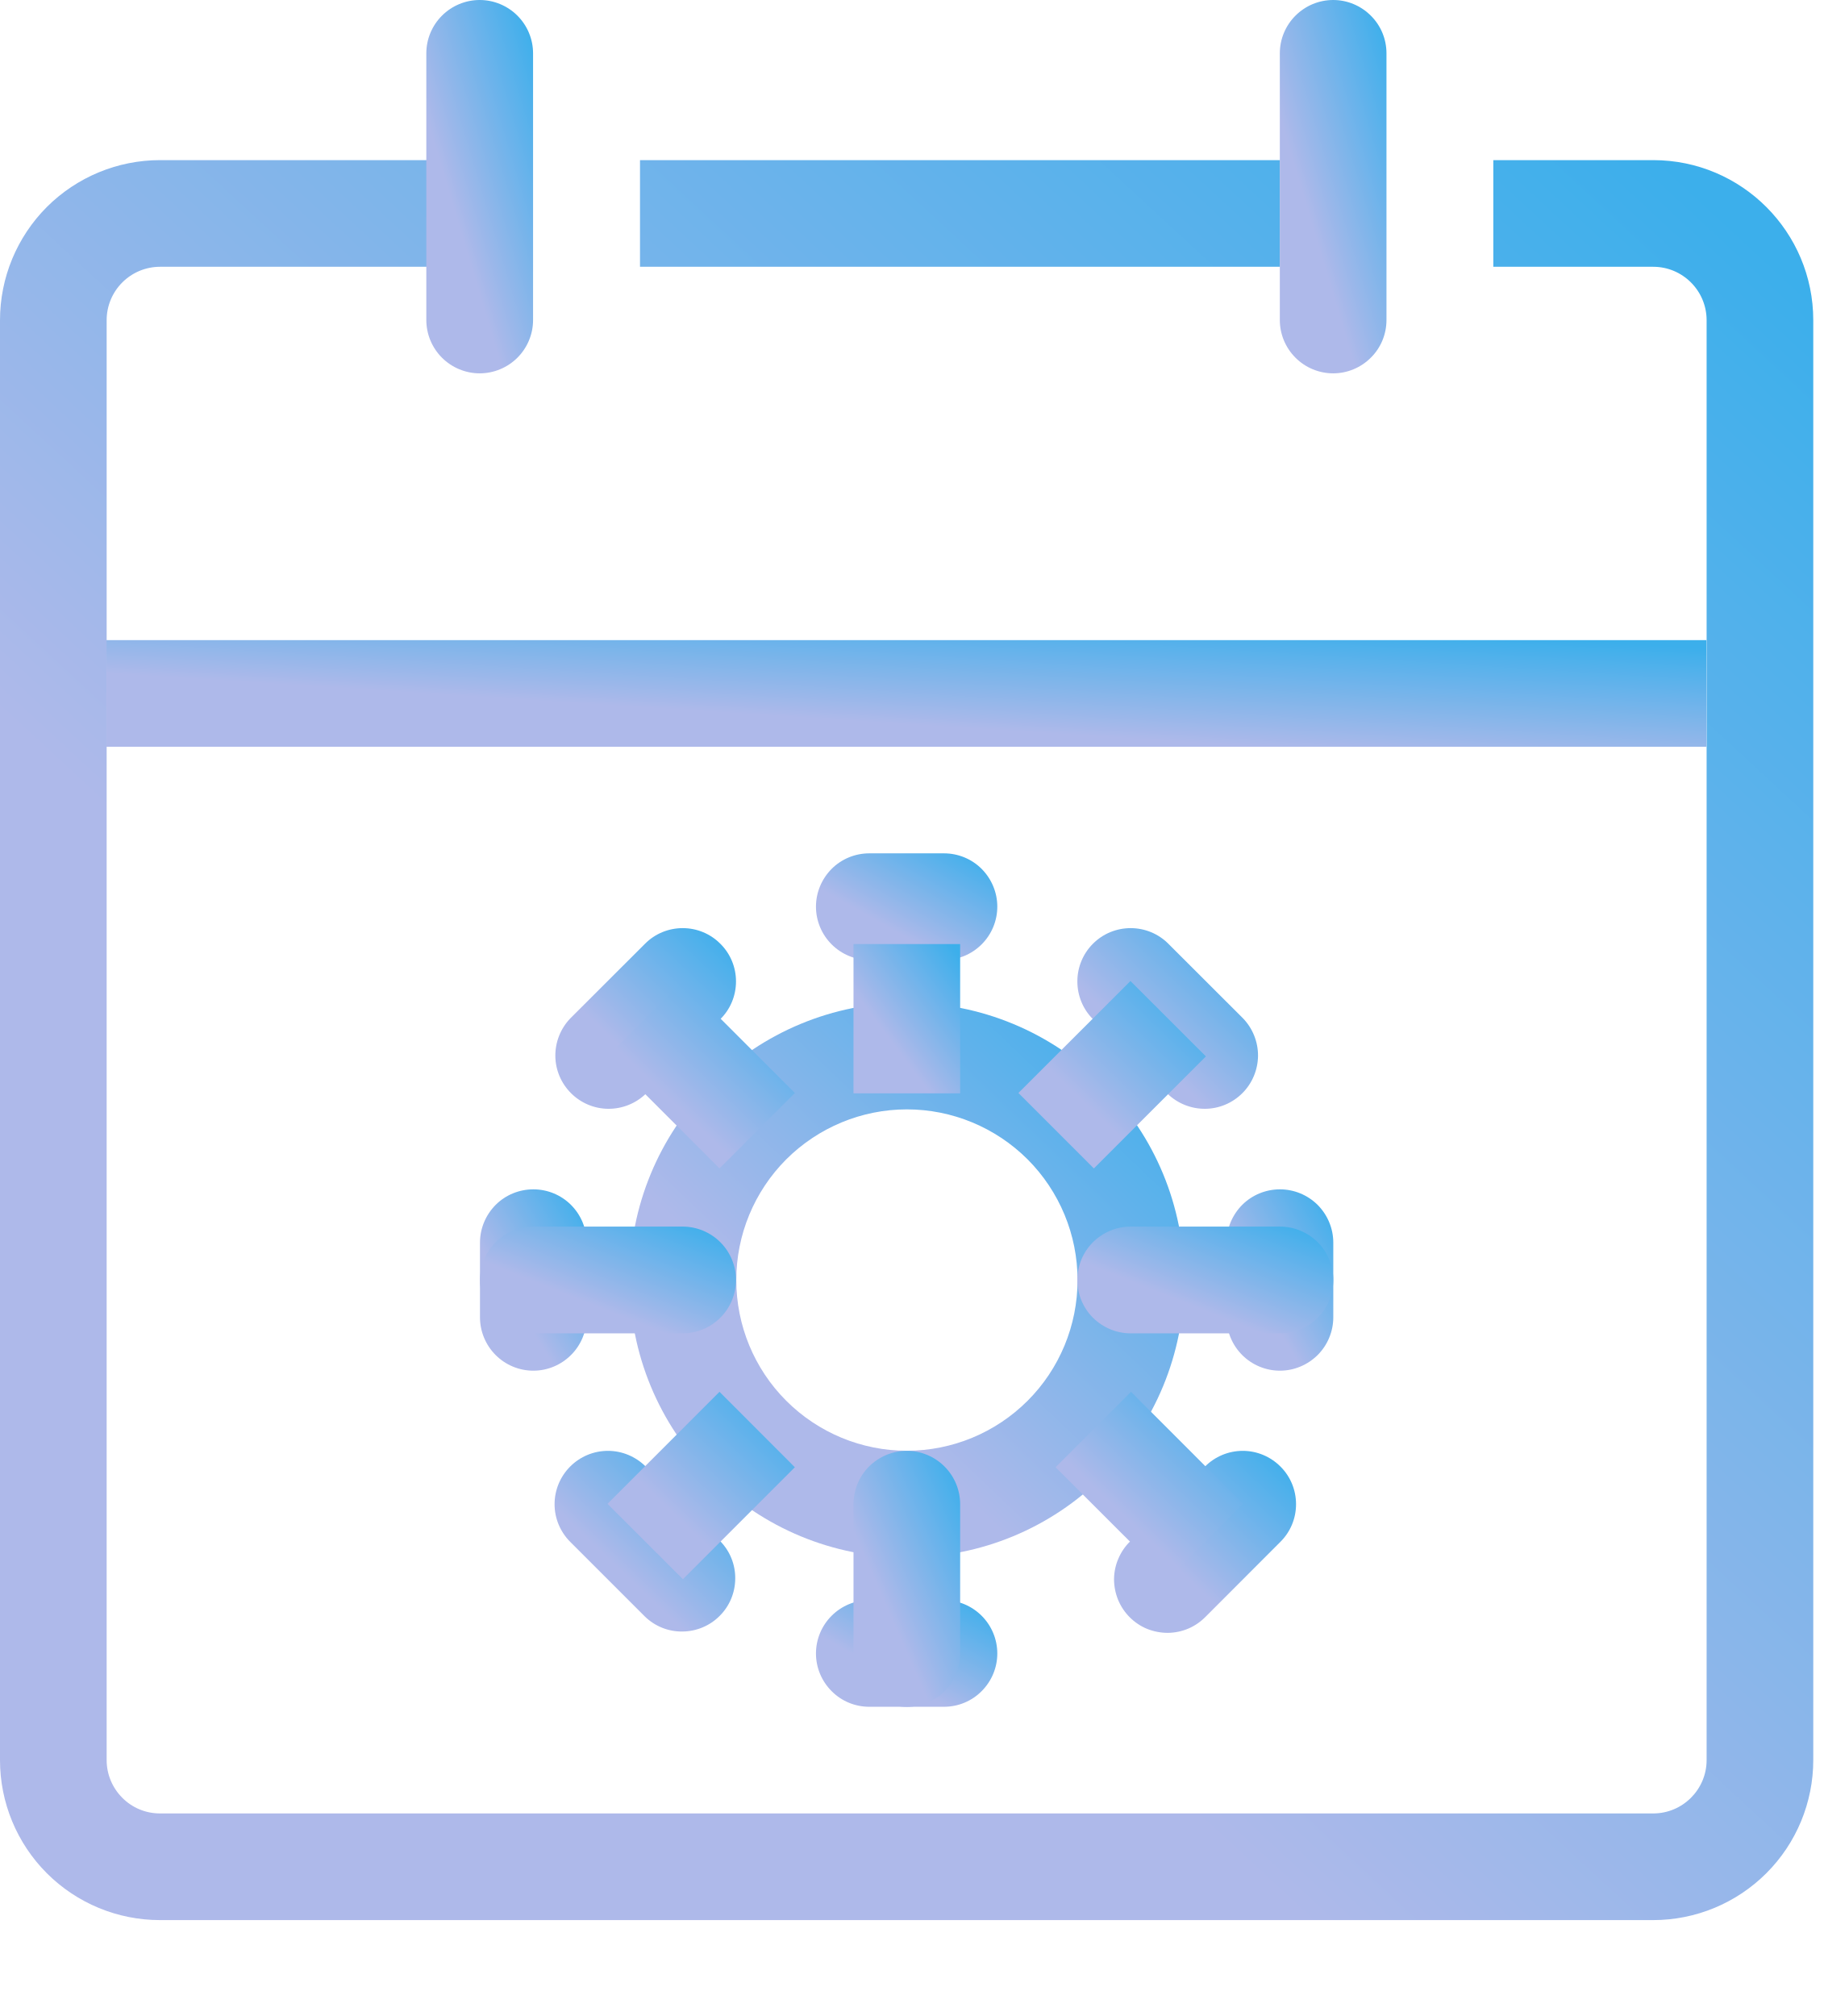
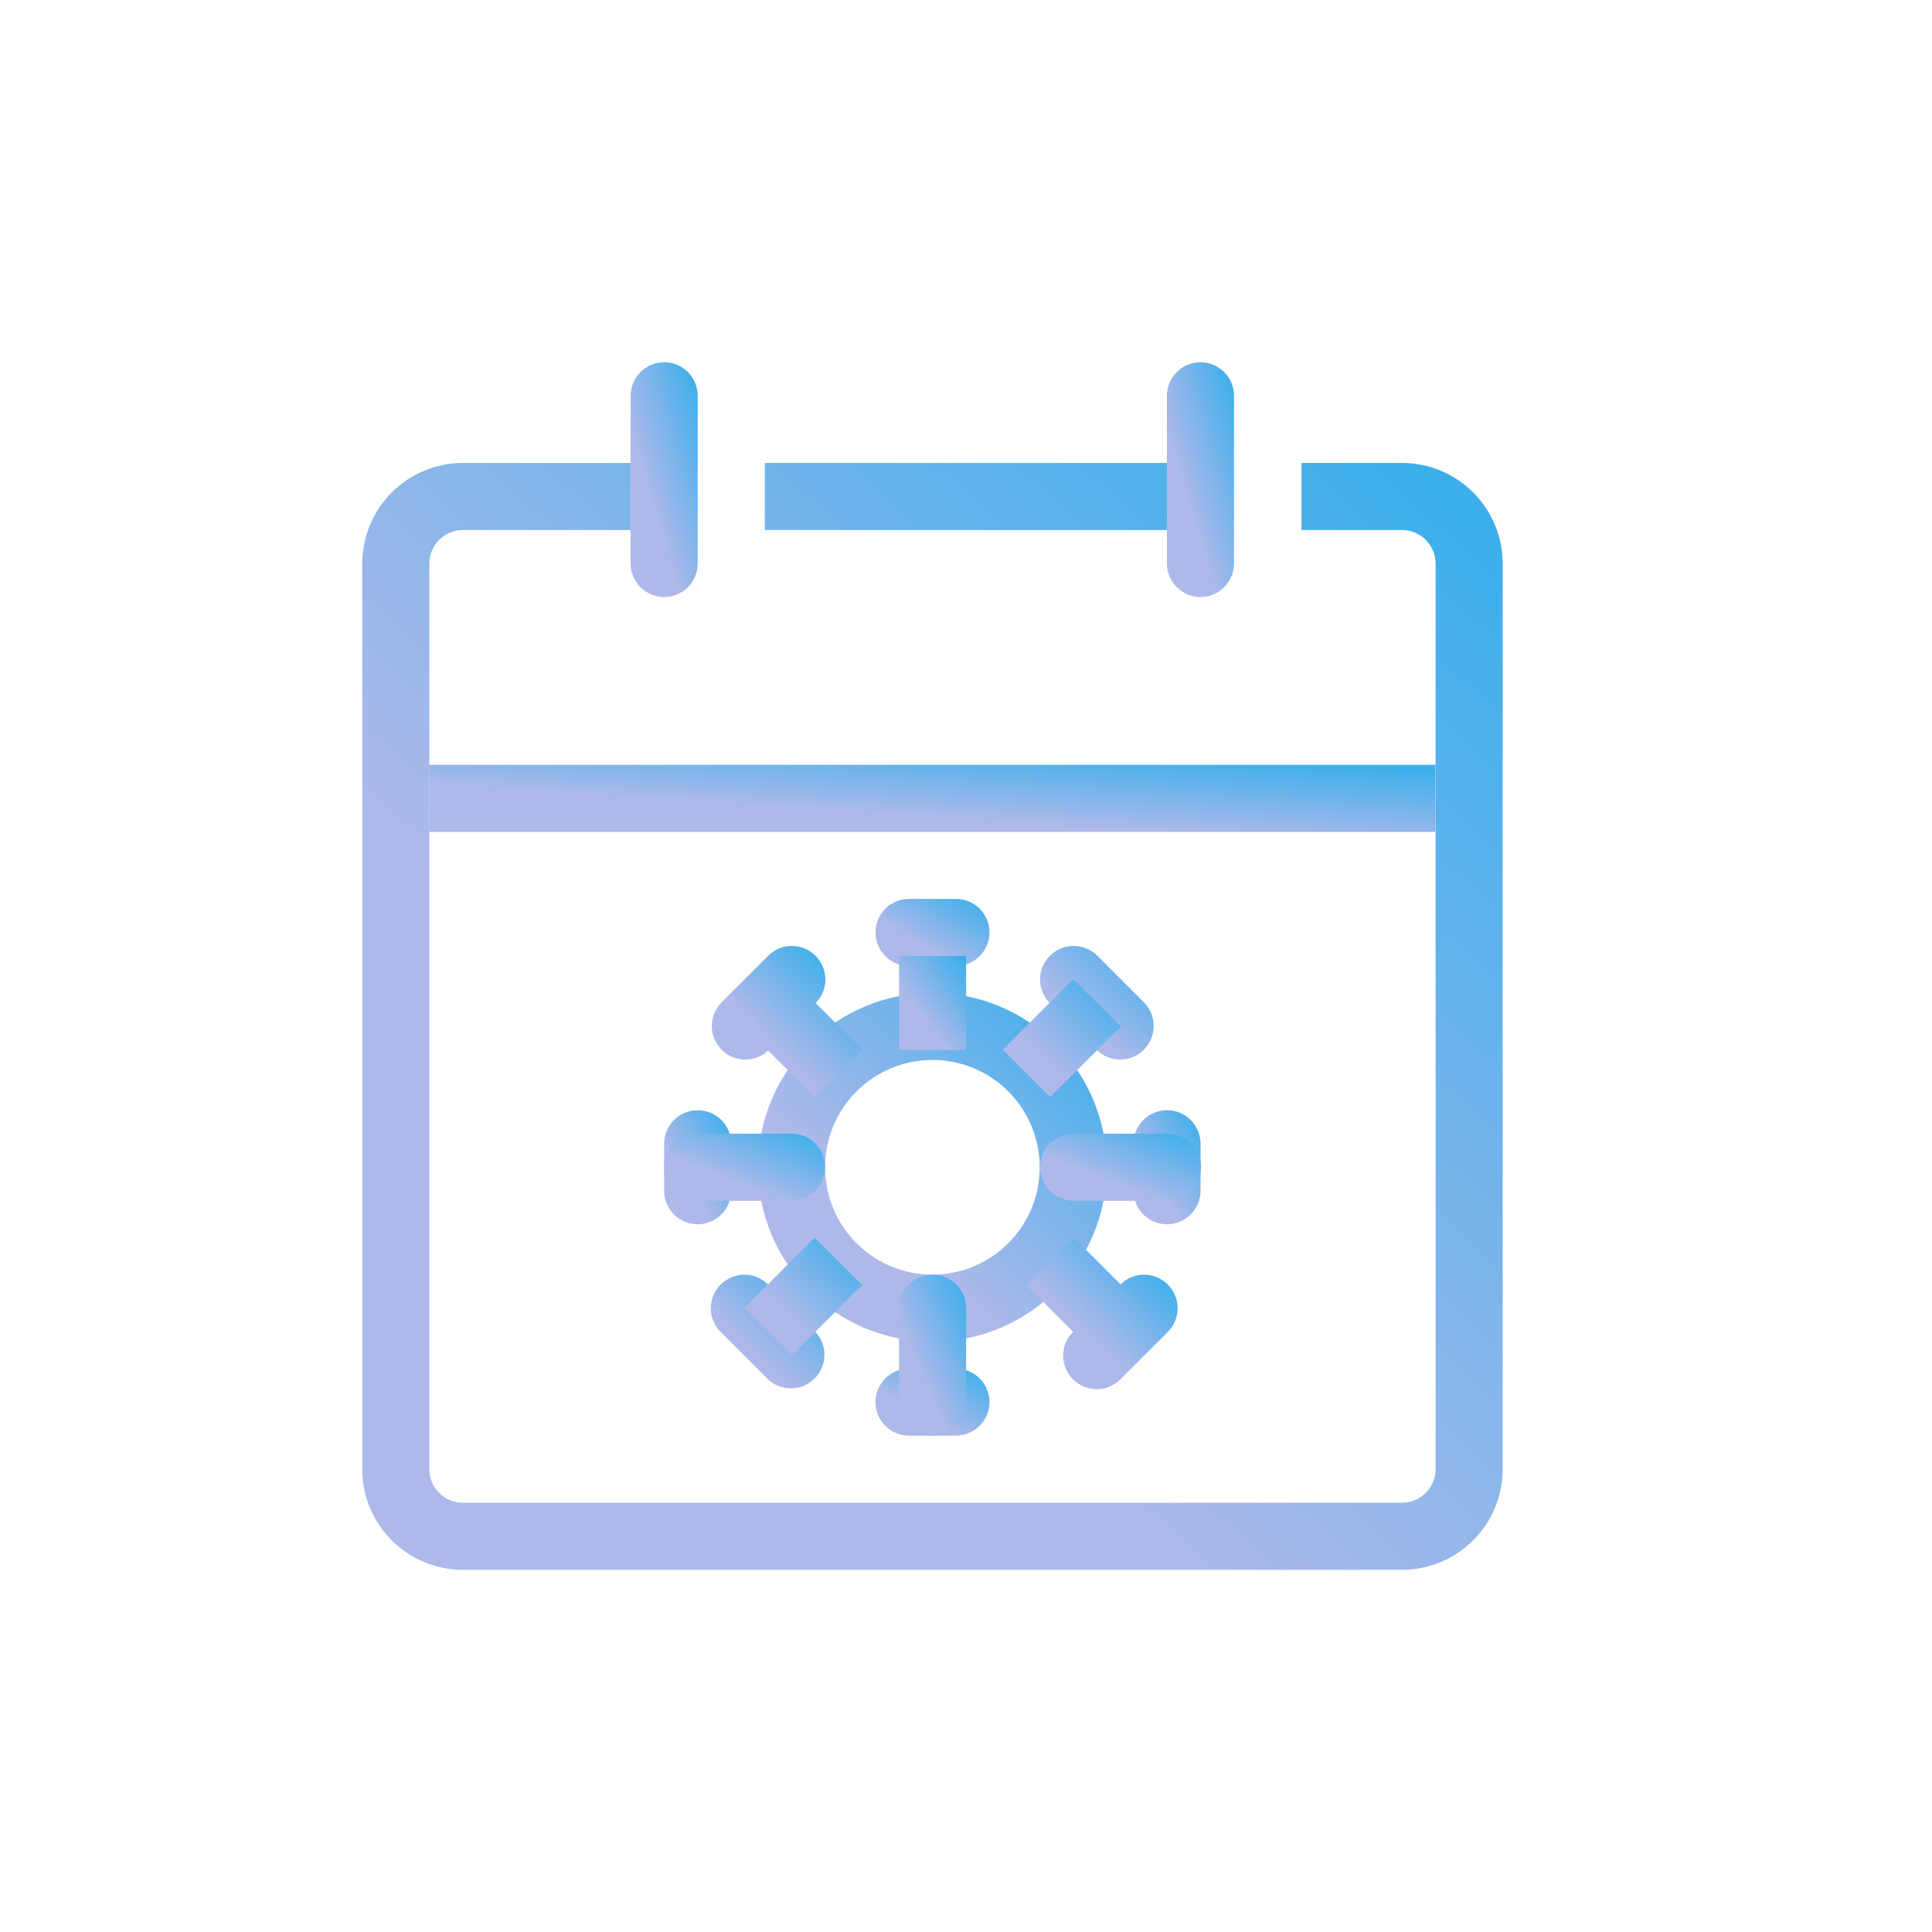
- <svg xmlns="http://www.w3.org/2000/svg" width="19" height="21" viewBox="0 0 19 21" fill="none">
-   <path fill-rule="evenodd" clip-rule="evenodd" d="M1.667 2.779C1.519 2.779 1.378 2.838 1.274 2.942C1.17 3.046 1.111 3.187 1.111 3.335V18.335C1.111 18.482 1.17 18.623 1.274 18.727C1.378 18.832 1.519 18.89 1.667 18.89H17.222C17.528 18.89 17.778 18.641 17.778 18.334V3.336C17.778 3.028 17.528 2.779 17.222 2.779H15.556V1.668H17.222C18.143 1.668 18.889 2.416 18.889 3.336V18.334C18.889 18.776 18.713 19.2 18.401 19.512C18.088 19.825 17.664 20.001 17.222 20.001H1.667C1.225 20.001 0.801 19.826 0.488 19.513C0.176 19.201 0 18.777 0 18.335V3.335C0 2.893 0.176 2.469 0.488 2.156C0.801 1.844 1.225 1.668 1.667 1.668H4.444V2.779H1.667ZM13.333 2.779H6.667V1.668H13.333V2.779Z" fill="url(#paint0_linear_2956_8621)" />
-   <path fill-rule="evenodd" clip-rule="evenodd" d="M17.776 7.779H1.109V6.668H17.776V7.779Z" fill="url(#paint1_linear_2956_8621)" />
-   <path d="M4.441 0.556C4.441 0.408 4.5 0.267 4.604 0.163C4.708 0.059 4.85 0 4.997 0C5.144 0 5.286 0.059 5.39 0.163C5.494 0.267 5.553 0.408 5.553 0.556V3.333C5.553 3.481 5.494 3.622 5.39 3.726C5.286 3.83 5.144 3.889 4.997 3.889C4.85 3.889 4.708 3.83 4.604 3.726C4.5 3.622 4.441 3.481 4.441 3.333V0.556Z" fill="url(#paint2_linear_2956_8621)" />
-   <path d="M13.332 0.556C13.332 0.408 13.391 0.267 13.495 0.163C13.599 0.059 13.74 0 13.888 0C14.035 0 14.176 0.059 14.28 0.163C14.385 0.267 14.443 0.408 14.443 0.556V3.333C14.443 3.481 14.385 3.622 14.28 3.726C14.176 3.83 14.035 3.889 13.888 3.889C13.74 3.889 13.599 3.83 13.495 3.726C13.391 3.622 13.332 3.481 13.332 3.333V0.556Z" fill="url(#paint3_linear_2956_8621)" />
-   <path fill-rule="evenodd" clip-rule="evenodd" d="M9.447 11.556C8.976 11.556 8.524 11.744 8.19 12.077C7.857 12.411 7.67 12.863 7.67 13.334C7.67 13.806 7.857 14.258 8.19 14.591C8.524 14.925 8.976 15.112 9.447 15.112C9.919 15.112 10.371 14.925 10.705 14.591C11.038 14.258 11.225 13.806 11.225 13.334C11.225 12.863 11.038 12.411 10.705 12.077C10.371 11.744 9.919 11.556 9.447 11.556ZM6.559 13.334C6.559 12.568 6.863 11.833 7.405 11.291C7.947 10.75 8.681 10.445 9.447 10.445C10.214 10.445 10.948 10.75 11.49 11.291C12.032 11.833 12.336 12.568 12.336 13.334C12.336 14.1 12.032 14.835 11.49 15.377C10.948 15.919 10.214 16.223 9.447 16.223C8.681 16.223 7.947 15.919 7.405 15.377C6.863 14.835 6.559 14.1 6.559 13.334Z" fill="url(#paint4_linear_2956_8621)" />
-   <path fill-rule="evenodd" clip-rule="evenodd" d="M8.5 9.444C8.5 9.297 8.559 9.156 8.663 9.051C8.767 8.947 8.908 8.889 9.056 8.889H9.833C9.981 8.889 10.122 8.947 10.226 9.051C10.33 9.156 10.389 9.297 10.389 9.444C10.389 9.592 10.33 9.733 10.226 9.837C10.122 9.941 9.981 10 9.833 10H9.056C8.908 10 8.767 9.941 8.663 9.837C8.559 9.733 8.5 9.592 8.5 9.444Z" fill="url(#paint5_linear_2956_8621)" />
-   <path fill-rule="evenodd" clip-rule="evenodd" d="M8.891 11.389V9.834H10.002V11.389H8.891Z" fill="url(#paint6_linear_2956_8621)" />
-   <path fill-rule="evenodd" clip-rule="evenodd" d="M11.385 9.831C11.489 9.726 11.631 9.668 11.778 9.668C11.925 9.668 12.067 9.726 12.171 9.831L12.949 10.608C13.05 10.713 13.106 10.854 13.105 10.999C13.103 11.145 13.045 11.284 12.942 11.387C12.839 11.49 12.7 11.549 12.554 11.55C12.408 11.551 12.268 11.495 12.163 11.394L11.385 10.616C11.281 10.512 11.223 10.371 11.223 10.223C11.223 10.076 11.281 9.935 11.385 9.831Z" fill="url(#paint7_linear_2956_8621)" />
-   <path fill-rule="evenodd" clip-rule="evenodd" d="M10.609 11.385L11.776 10.219L12.562 11.004L11.395 12.171L10.609 11.385Z" fill="url(#paint8_linear_2956_8621)" />
-   <path fill-rule="evenodd" clip-rule="evenodd" d="M13.333 12.389C13.48 12.389 13.621 12.447 13.726 12.551C13.83 12.656 13.889 12.797 13.889 12.944V13.722C13.889 13.869 13.83 14.011 13.726 14.115C13.621 14.219 13.48 14.278 13.333 14.278C13.186 14.278 13.044 14.219 12.94 14.115C12.836 14.011 12.777 13.869 12.777 13.722V12.944C12.777 12.797 12.836 12.656 12.94 12.551C13.044 12.447 13.186 12.389 13.333 12.389Z" fill="url(#paint9_linear_2956_8621)" />
-   <path fill-rule="evenodd" clip-rule="evenodd" d="M11.223 13.333C11.223 13.186 11.281 13.044 11.385 12.94C11.49 12.836 11.631 12.777 11.778 12.777H13.334C13.481 12.777 13.622 12.836 13.727 12.94C13.831 13.044 13.889 13.186 13.889 13.333C13.889 13.48 13.831 13.622 13.727 13.726C13.622 13.83 13.481 13.889 13.334 13.889H11.778C11.631 13.889 11.49 13.83 11.385 13.726C11.281 13.622 11.223 13.48 11.223 13.333Z" fill="url(#paint10_linear_2956_8621)" />
-   <path fill-rule="evenodd" clip-rule="evenodd" d="M13.338 15.276C13.443 15.38 13.501 15.521 13.501 15.669C13.501 15.816 13.443 15.957 13.338 16.061L12.561 16.839C12.509 16.892 12.448 16.935 12.38 16.964C12.312 16.993 12.24 17.008 12.166 17.009C12.092 17.009 12.019 16.995 11.951 16.968C11.882 16.94 11.82 16.898 11.768 16.846C11.716 16.794 11.675 16.732 11.647 16.664C11.619 16.595 11.605 16.522 11.605 16.448C11.606 16.375 11.621 16.302 11.651 16.234C11.68 16.166 11.722 16.105 11.775 16.054L12.553 15.276C12.657 15.172 12.798 15.113 12.946 15.113C13.093 15.113 13.234 15.172 13.338 15.276Z" fill="url(#paint11_linear_2956_8621)" />
-   <path fill-rule="evenodd" clip-rule="evenodd" d="M11.782 14.498L12.948 15.665L12.163 16.45L10.996 15.284L11.782 14.498Z" fill="url(#paint12_linear_2956_8621)" />
-   <path fill-rule="evenodd" clip-rule="evenodd" d="M8.5 17.224C8.5 17.076 8.559 16.935 8.663 16.831C8.767 16.727 8.908 16.668 9.056 16.668H9.833C9.981 16.668 10.122 16.727 10.226 16.831C10.33 16.935 10.389 17.076 10.389 17.224C10.389 17.371 10.33 17.512 10.226 17.616C10.122 17.721 9.981 17.779 9.833 17.779H9.056C8.908 17.779 8.767 17.721 8.663 17.616C8.559 17.512 8.5 17.371 8.5 17.224Z" fill="url(#paint13_linear_2956_8621)" />
-   <path fill-rule="evenodd" clip-rule="evenodd" d="M9.446 15.113C9.594 15.113 9.735 15.172 9.839 15.276C9.943 15.38 10.002 15.521 10.002 15.669V17.224C10.002 17.372 9.943 17.513 9.839 17.617C9.735 17.721 9.594 17.78 9.446 17.78C9.299 17.78 9.158 17.721 9.053 17.617C8.949 17.513 8.891 17.372 8.891 17.224V15.669C8.891 15.521 8.949 15.38 9.053 15.276C9.158 15.172 9.299 15.113 9.446 15.113Z" fill="url(#paint14_linear_2956_8621)" />
-   <path fill-rule="evenodd" clip-rule="evenodd" d="M5.94 15.276C6.044 15.172 6.185 15.113 6.333 15.113C6.48 15.113 6.621 15.172 6.726 15.276L7.503 16.054C7.605 16.159 7.661 16.299 7.659 16.445C7.658 16.59 7.6 16.73 7.497 16.832C7.394 16.936 7.254 16.994 7.109 16.995C6.963 16.997 6.823 16.941 6.718 16.839L5.94 16.061C5.836 15.957 5.777 15.816 5.777 15.669C5.777 15.521 5.836 15.38 5.94 15.276Z" fill="url(#paint15_linear_2956_8621)" />
-   <path fill-rule="evenodd" clip-rule="evenodd" d="M8.28 15.284L7.114 16.45L6.328 15.665L7.495 14.498L8.28 15.284Z" fill="url(#paint16_linear_2956_8621)" />
-   <path fill-rule="evenodd" clip-rule="evenodd" d="M5.556 12.389C5.703 12.389 5.844 12.447 5.948 12.551C6.053 12.656 6.111 12.797 6.111 12.944V13.722C6.111 13.869 6.053 14.011 5.948 14.115C5.844 14.219 5.703 14.278 5.556 14.278C5.408 14.278 5.267 14.219 5.163 14.115C5.059 14.011 5 13.869 5 13.722V12.944C5 12.797 5.059 12.656 5.163 12.551C5.267 12.447 5.408 12.389 5.556 12.389Z" fill="url(#paint17_linear_2956_8621)" />
-   <path fill-rule="evenodd" clip-rule="evenodd" d="M5 13.333C5 13.186 5.059 13.044 5.163 12.94C5.267 12.836 5.408 12.777 5.556 12.777H7.111C7.258 12.777 7.4 12.836 7.504 12.94C7.608 13.044 7.667 13.186 7.667 13.333C7.667 13.48 7.608 13.622 7.504 13.726C7.4 13.83 7.258 13.889 7.111 13.889H5.556C5.408 13.889 5.267 13.83 5.163 13.726C5.059 13.622 5 13.48 5 13.333Z" fill="url(#paint18_linear_2956_8621)" />
-   <path fill-rule="evenodd" clip-rule="evenodd" d="M7.504 9.831C7.609 9.935 7.667 10.076 7.667 10.223C7.667 10.371 7.609 10.512 7.504 10.616L6.727 11.394C6.622 11.495 6.482 11.551 6.336 11.55C6.19 11.549 6.051 11.49 5.948 11.387C5.845 11.284 5.786 11.145 5.785 10.999C5.784 10.854 5.84 10.713 5.941 10.608L6.719 9.831C6.823 9.726 6.964 9.668 7.112 9.668C7.259 9.668 7.4 9.726 7.504 9.831Z" fill="url(#paint19_linear_2956_8621)" />
-   <path fill-rule="evenodd" clip-rule="evenodd" d="M7.495 12.171L6.328 11.004L7.114 10.219L8.28 11.385L7.495 12.171Z" fill="url(#paint20_linear_2956_8621)" />
+ <svg xmlns="http://www.w3.org/2000/svg" width="32" height="32" viewBox="0 0 32 32" fill="none">
+   <path fill-rule="evenodd" clip-rule="evenodd" d="M7.667 8.779C7.519 8.779 7.378 8.838 7.274 8.942C7.17 9.046 7.111 9.187 7.111 9.335V24.335C7.111 24.482 7.17 24.623 7.274 24.727C7.378 24.832 7.519 24.89 7.667 24.89H23.222C23.528 24.89 23.778 24.641 23.778 24.334V9.336C23.778 9.028 23.528 8.779 23.222 8.779H21.556V7.668H23.222C24.143 7.668 24.889 8.416 24.889 9.336V24.334C24.889 24.776 24.713 25.2 24.401 25.512C24.088 25.825 23.664 26.001 23.222 26.001H7.667C7.225 26.001 6.801 25.826 6.488 25.513C6.176 25.201 6 24.777 6 24.335V9.335C6 8.893 6.176 8.469 6.488 8.156C6.801 7.844 7.225 7.668 7.667 7.668H10.444V8.779H7.667ZM19.333 8.779H12.667V7.668H19.333V8.779Z" fill="url(#paint0_linear_3410_9315)" />
+   <path fill-rule="evenodd" clip-rule="evenodd" d="M23.776 13.779H7.109V12.668H23.776V13.779Z" fill="url(#paint1_linear_3410_9315)" />
+   <path d="M10.445 6.556C10.445 6.408 10.504 6.267 10.608 6.163C10.712 6.059 10.854 6 11.001 6C11.148 6 11.29 6.059 11.394 6.163C11.498 6.267 11.556 6.408 11.556 6.556V9.333C11.556 9.481 11.498 9.622 11.394 9.726C11.29 9.83 11.148 9.889 11.001 9.889C10.854 9.889 10.712 9.83 10.608 9.726C10.504 9.622 10.445 9.481 10.445 9.333V6.556Z" fill="url(#paint2_linear_3410_9315)" />
+   <path d="M19.328 6.556C19.328 6.408 19.387 6.267 19.491 6.163C19.595 6.059 19.736 6 19.884 6C20.031 6 20.172 6.059 20.276 6.163C20.381 6.267 20.439 6.408 20.439 6.556V9.333C20.439 9.481 20.381 9.622 20.276 9.726C20.172 9.83 20.031 9.889 19.884 9.889C19.736 9.889 19.595 9.83 19.491 9.726C19.387 9.622 19.328 9.481 19.328 9.333V6.556Z" fill="url(#paint3_linear_3410_9315)" />
+   <path fill-rule="evenodd" clip-rule="evenodd" d="M15.444 17.556C14.972 17.556 14.52 17.744 14.187 18.077C13.853 18.41 13.666 18.863 13.666 19.334C13.666 19.806 13.853 20.258 14.187 20.591C14.52 20.925 14.972 21.112 15.444 21.112C15.915 21.112 16.367 20.925 16.701 20.591C17.034 20.258 17.221 19.806 17.221 19.334C17.221 18.863 17.034 18.41 16.701 18.077C16.367 17.744 15.915 17.556 15.444 17.556ZM12.555 19.334C12.555 18.568 12.859 17.833 13.401 17.291C13.943 16.75 14.677 16.445 15.444 16.445C16.21 16.445 16.945 16.75 17.486 17.291C18.028 17.833 18.332 18.568 18.332 19.334C18.332 20.1 18.028 20.835 17.486 21.377C16.945 21.919 16.21 22.223 15.444 22.223C14.677 22.223 13.943 21.919 13.401 21.377C12.859 20.835 12.555 20.1 12.555 19.334Z" fill="url(#paint4_linear_3410_9315)" />
+   <path fill-rule="evenodd" clip-rule="evenodd" d="M14.5 15.444C14.5 15.297 14.559 15.156 14.663 15.051C14.767 14.947 14.908 14.889 15.056 14.889H15.833C15.981 14.889 16.122 14.947 16.226 15.051C16.33 15.156 16.389 15.297 16.389 15.444C16.389 15.592 16.33 15.733 16.226 15.837C16.122 15.941 15.981 16 15.833 16H15.056C14.908 16 14.767 15.941 14.663 15.837C14.559 15.733 14.5 15.592 14.5 15.444Z" fill="url(#paint5_linear_3410_9315)" />
+   <path fill-rule="evenodd" clip-rule="evenodd" d="M14.891 17.39V15.834H16.002V17.39H14.891Z" fill="url(#paint6_linear_3410_9315)" />
+   <path fill-rule="evenodd" clip-rule="evenodd" d="M17.389 15.831C17.493 15.726 17.635 15.668 17.782 15.668C17.929 15.668 18.071 15.726 18.175 15.831L18.953 16.608C19.054 16.713 19.11 16.854 19.108 16.999C19.107 17.145 19.049 17.284 18.946 17.387C18.843 17.49 18.703 17.549 18.558 17.55C18.412 17.551 18.272 17.495 18.167 17.394L17.389 16.616C17.285 16.512 17.227 16.371 17.227 16.223C17.227 16.076 17.285 15.935 17.389 15.831Z" fill="url(#paint7_linear_3410_9315)" />
+   <path fill-rule="evenodd" clip-rule="evenodd" d="M16.609 17.385L17.776 16.219L18.562 17.004L17.395 18.171L16.609 17.385Z" fill="url(#paint8_linear_3410_9315)" />
+   <path fill-rule="evenodd" clip-rule="evenodd" d="M19.329 18.389C19.476 18.389 19.618 18.447 19.722 18.551C19.826 18.656 19.885 18.797 19.885 18.944V19.722C19.885 19.869 19.826 20.011 19.722 20.115C19.618 20.219 19.476 20.278 19.329 20.278C19.182 20.278 19.04 20.219 18.936 20.115C18.832 20.011 18.773 19.869 18.773 19.722V18.944C18.773 18.797 18.832 18.656 18.936 18.551C19.04 18.447 19.182 18.389 19.329 18.389Z" fill="url(#paint9_linear_3410_9315)" />
+   <path fill-rule="evenodd" clip-rule="evenodd" d="M17.227 19.333C17.227 19.186 17.285 19.044 17.389 18.94C17.494 18.836 17.635 18.777 17.782 18.777H19.338C19.485 18.777 19.626 18.836 19.73 18.94C19.835 19.044 19.893 19.186 19.893 19.333C19.893 19.48 19.835 19.622 19.73 19.726C19.626 19.83 19.485 19.889 19.338 19.889H17.782C17.635 19.889 17.494 19.83 17.389 19.726C17.285 19.622 17.227 19.48 17.227 19.333Z" fill="url(#paint10_linear_3410_9315)" />
+   <path fill-rule="evenodd" clip-rule="evenodd" d="M19.342 21.276C19.447 21.38 19.505 21.521 19.505 21.669C19.505 21.816 19.447 21.957 19.342 22.061L18.564 22.839C18.513 22.892 18.452 22.935 18.384 22.964C18.316 22.993 18.244 23.008 18.17 23.009C18.096 23.009 18.023 22.995 17.955 22.968C17.886 22.94 17.824 22.898 17.772 22.846C17.72 22.794 17.679 22.732 17.651 22.664C17.623 22.595 17.609 22.522 17.609 22.448C17.61 22.375 17.625 22.302 17.654 22.234C17.684 22.166 17.726 22.105 17.779 22.054L18.557 21.276C18.661 21.172 18.802 21.113 18.95 21.113C19.097 21.113 19.238 21.172 19.342 21.276Z" fill="url(#paint11_linear_3410_9315)" />
+   <path fill-rule="evenodd" clip-rule="evenodd" d="M17.786 20.498L18.952 21.665L18.167 22.45L17 21.284L17.786 20.498Z" fill="url(#paint12_linear_3410_9315)" />
+   <path fill-rule="evenodd" clip-rule="evenodd" d="M14.5 23.224C14.5 23.076 14.559 22.935 14.663 22.831C14.767 22.727 14.908 22.668 15.056 22.668H15.833C15.981 22.668 16.122 22.727 16.226 22.831C16.33 22.935 16.389 23.076 16.389 23.224C16.389 23.371 16.33 23.512 16.226 23.616C16.122 23.721 15.981 23.779 15.833 23.779H15.056C14.908 23.779 14.767 23.721 14.663 23.616C14.559 23.512 14.5 23.371 14.5 23.224Z" fill="url(#paint13_linear_3410_9315)" />
+   <path fill-rule="evenodd" clip-rule="evenodd" d="M15.446 21.113C15.594 21.113 15.735 21.172 15.839 21.276C15.943 21.38 16.002 21.521 16.002 21.669V23.224C16.002 23.372 15.943 23.513 15.839 23.617C15.735 23.721 15.594 23.78 15.446 23.78C15.299 23.78 15.158 23.721 15.053 23.617C14.949 23.513 14.891 23.372 14.891 23.224V21.669C14.891 21.521 14.949 21.38 15.053 21.276C15.158 21.172 15.299 21.113 15.446 21.113Z" fill="url(#paint14_linear_3410_9315)" />
+   <path fill-rule="evenodd" clip-rule="evenodd" d="M11.936 21.276C12.04 21.172 12.182 21.113 12.329 21.113C12.476 21.113 12.617 21.172 12.722 21.276L13.499 22.054C13.601 22.159 13.657 22.299 13.655 22.445C13.654 22.59 13.596 22.73 13.493 22.832C13.39 22.936 13.25 22.994 13.105 22.995C12.959 22.997 12.819 22.941 12.714 22.839L11.936 22.061C11.832 21.957 11.773 21.816 11.773 21.669C11.773 21.521 11.832 21.38 11.936 21.276Z" fill="url(#paint15_linear_3410_9315)" />
+   <path fill-rule="evenodd" clip-rule="evenodd" d="M14.28 21.284L13.114 22.45L12.328 21.665L13.495 20.498L14.28 21.284Z" fill="url(#paint16_linear_3410_9315)" />
+   <path fill-rule="evenodd" clip-rule="evenodd" d="M11.556 18.389C11.703 18.389 11.844 18.447 11.948 18.551C12.053 18.656 12.111 18.797 12.111 18.944V19.722C12.111 19.869 12.053 20.011 11.948 20.115C11.844 20.219 11.703 20.278 11.556 20.278C11.408 20.278 11.267 20.219 11.163 20.115C11.059 20.011 11 19.869 11 19.722V18.944C11 18.797 11.059 18.656 11.163 18.551C11.267 18.447 11.408 18.389 11.556 18.389Z" fill="url(#paint17_linear_3410_9315)" />
+   <path fill-rule="evenodd" clip-rule="evenodd" d="M11 19.333C11 19.186 11.059 19.044 11.163 18.94C11.267 18.836 11.408 18.777 11.556 18.777H13.111C13.258 18.777 13.4 18.836 13.504 18.94C13.608 19.044 13.667 19.186 13.667 19.333C13.667 19.48 13.608 19.622 13.504 19.726C13.4 19.83 13.258 19.889 13.111 19.889H11.556C11.408 19.889 11.267 19.83 11.163 19.726C11.059 19.622 11 19.48 11 19.333Z" fill="url(#paint18_linear_3410_9315)" />
+   <path fill-rule="evenodd" clip-rule="evenodd" d="M13.508 15.831C13.613 15.935 13.671 16.076 13.671 16.223C13.671 16.371 13.613 16.512 13.508 16.616L12.731 17.394C12.626 17.495 12.486 17.551 12.34 17.55C12.194 17.549 12.055 17.49 11.952 17.387C11.849 17.284 11.79 17.145 11.789 16.999C11.788 16.854 11.844 16.713 11.945 16.608L12.723 15.831C12.827 15.726 12.968 15.668 13.116 15.668C13.263 15.668 13.404 15.726 13.508 15.831Z" fill="url(#paint19_linear_3410_9315)" />
+   <path fill-rule="evenodd" clip-rule="evenodd" d="M13.495 18.171L12.328 17.004L13.114 16.219L14.28 17.385L13.495 18.171Z" fill="url(#paint20_linear_3410_9315)" />
  <defs>
-     <linearGradient id="paint0_linear_2956_8621" x1="17.357" y1="1.668" x2="6.479" y2="13.43" gradientUnits="userSpaceOnUse">
+     <linearGradient id="paint0_linear_3410_9315" x1="23.357" y1="7.668" x2="12.479" y2="19.43" gradientUnits="userSpaceOnUse">
      <stop stop-color="#3CAFEB" />
      <stop offset="1" stop-color="#AEB9EA" />
    </linearGradient>
-     <linearGradient id="paint1_linear_2956_8621" x1="16.424" y1="6.668" x2="16.34" y2="7.985" gradientUnits="userSpaceOnUse">
+     <linearGradient id="paint1_linear_3410_9315" x1="22.424" y1="12.668" x2="22.34" y2="13.985" gradientUnits="userSpaceOnUse">
      <stop stop-color="#3CAFEB" />
      <stop offset="1" stop-color="#AEB9EA" />
    </linearGradient>
-     <linearGradient id="paint2_linear_2956_8621" x1="5.462" y1="1.68993e-07" x2="4.189" y2="0.382" gradientUnits="userSpaceOnUse">
+     <linearGradient id="paint2_linear_3410_9315" x1="11.466" y1="6" x2="10.193" y2="6.382" gradientUnits="userSpaceOnUse">
      <stop stop-color="#3CAFEB" />
      <stop offset="1" stop-color="#AEB9EA" />
    </linearGradient>
-     <linearGradient id="paint3_linear_2956_8621" x1="14.353" y1="1.68993e-07" x2="13.079" y2="0.382" gradientUnits="userSpaceOnUse">
+     <linearGradient id="paint3_linear_3410_9315" x1="20.349" y1="6" x2="19.076" y2="6.382" gradientUnits="userSpaceOnUse">
      <stop stop-color="#3CAFEB" />
      <stop offset="1" stop-color="#AEB9EA" />
    </linearGradient>
-     <linearGradient id="paint4_linear_2956_8621" x1="11.868" y1="10.445" x2="8.433" y2="14.05" gradientUnits="userSpaceOnUse">
+     <linearGradient id="paint4_linear_3410_9315" x1="17.864" y1="16.445" x2="14.429" y2="20.05" gradientUnits="userSpaceOnUse">
      <stop stop-color="#3CAFEB" />
      <stop offset="1" stop-color="#AEB9EA" />
    </linearGradient>
-     <linearGradient id="paint5_linear_2956_8621" x1="10.236" y1="8.889" x2="9.672" y2="9.895" gradientUnits="userSpaceOnUse">
+     <linearGradient id="paint5_linear_3410_9315" x1="16.236" y1="14.889" x2="15.672" y2="15.895" gradientUnits="userSpaceOnUse">
      <stop stop-color="#3CAFEB" />
      <stop offset="1" stop-color="#AEB9EA" />
    </linearGradient>
-     <linearGradient id="paint6_linear_2956_8621" x1="9.912" y1="9.834" x2="9.023" y2="10.5" gradientUnits="userSpaceOnUse">
+     <linearGradient id="paint6_linear_3410_9315" x1="15.912" y1="15.834" x2="15.023" y2="16.5" gradientUnits="userSpaceOnUse">
      <stop stop-color="#3CAFEB" />
      <stop offset="1" stop-color="#AEB9EA" />
    </linearGradient>
-     <linearGradient id="paint7_linear_2956_8621" x1="12.952" y1="9.668" x2="11.833" y2="10.842" gradientUnits="userSpaceOnUse">
+     <linearGradient id="paint7_linear_3410_9315" x1="18.956" y1="15.668" x2="17.837" y2="16.842" gradientUnits="userSpaceOnUse">
      <stop stop-color="#3CAFEB" />
      <stop offset="1" stop-color="#AEB9EA" />
    </linearGradient>
-     <linearGradient id="paint8_linear_2956_8621" x1="12.403" y1="10.219" x2="11.243" y2="11.437" gradientUnits="userSpaceOnUse">
+     <linearGradient id="paint8_linear_3410_9315" x1="18.403" y1="16.219" x2="17.243" y2="17.437" gradientUnits="userSpaceOnUse">
      <stop stop-color="#3CAFEB" />
      <stop offset="1" stop-color="#AEB9EA" />
    </linearGradient>
-     <linearGradient id="paint9_linear_2956_8621" x1="13.798" y1="12.389" x2="12.793" y2="13.009" gradientUnits="userSpaceOnUse">
+     <linearGradient id="paint9_linear_3410_9315" x1="19.794" y1="18.389" x2="18.789" y2="19.009" gradientUnits="userSpaceOnUse">
      <stop stop-color="#3CAFEB" />
      <stop offset="1" stop-color="#AEB9EA" />
    </linearGradient>
-     <linearGradient id="paint10_linear_2956_8621" x1="13.673" y1="12.777" x2="13.219" y2="13.92" gradientUnits="userSpaceOnUse">
+     <linearGradient id="paint10_linear_3410_9315" x1="19.677" y1="18.777" x2="19.223" y2="19.92" gradientUnits="userSpaceOnUse">
      <stop stop-color="#3CAFEB" />
      <stop offset="1" stop-color="#AEB9EA" />
    </linearGradient>
-     <linearGradient id="paint11_linear_2956_8621" x1="13.347" y1="15.113" x2="12.22" y2="16.296" gradientUnits="userSpaceOnUse">
+     <linearGradient id="paint11_linear_3410_9315" x1="19.351" y1="21.113" x2="18.224" y2="22.296" gradientUnits="userSpaceOnUse">
      <stop stop-color="#3CAFEB" />
      <stop offset="1" stop-color="#AEB9EA" />
    </linearGradient>
-     <linearGradient id="paint12_linear_2956_8621" x1="12.79" y1="14.498" x2="11.629" y2="15.716" gradientUnits="userSpaceOnUse">
+     <linearGradient id="paint12_linear_3410_9315" x1="18.794" y1="20.498" x2="17.633" y2="21.716" gradientUnits="userSpaceOnUse">
      <stop stop-color="#3CAFEB" />
      <stop offset="1" stop-color="#AEB9EA" />
    </linearGradient>
-     <linearGradient id="paint13_linear_2956_8621" x1="10.236" y1="16.668" x2="9.672" y2="17.674" gradientUnits="userSpaceOnUse">
+     <linearGradient id="paint13_linear_3410_9315" x1="16.236" y1="22.668" x2="15.672" y2="23.674" gradientUnits="userSpaceOnUse">
      <stop stop-color="#3CAFEB" />
      <stop offset="1" stop-color="#AEB9EA" />
    </linearGradient>
-     <linearGradient id="paint14_linear_2956_8621" x1="9.912" y1="15.113" x2="8.746" y2="15.623" gradientUnits="userSpaceOnUse">
+     <linearGradient id="paint14_linear_3410_9315" x1="15.912" y1="21.113" x2="14.746" y2="21.623" gradientUnits="userSpaceOnUse">
      <stop stop-color="#3CAFEB" />
      <stop offset="1" stop-color="#AEB9EA" />
    </linearGradient>
-     <linearGradient id="paint15_linear_2956_8621" x1="7.507" y1="15.113" x2="6.388" y2="16.287" gradientUnits="userSpaceOnUse">
+     <linearGradient id="paint15_linear_3410_9315" x1="13.503" y1="21.113" x2="12.384" y2="22.287" gradientUnits="userSpaceOnUse">
      <stop stop-color="#3CAFEB" />
      <stop offset="1" stop-color="#AEB9EA" />
    </linearGradient>
-     <linearGradient id="paint16_linear_2956_8621" x1="8.122" y1="14.498" x2="6.961" y2="15.716" gradientUnits="userSpaceOnUse">
+     <linearGradient id="paint16_linear_3410_9315" x1="14.122" y1="20.498" x2="12.961" y2="21.716" gradientUnits="userSpaceOnUse">
      <stop stop-color="#3CAFEB" />
      <stop offset="1" stop-color="#AEB9EA" />
    </linearGradient>
-     <linearGradient id="paint17_linear_2956_8621" x1="6.021" y1="12.389" x2="5.016" y2="13.009" gradientUnits="userSpaceOnUse">
+     <linearGradient id="paint17_linear_3410_9315" x1="12.021" y1="18.389" x2="11.016" y2="19.009" gradientUnits="userSpaceOnUse">
      <stop stop-color="#3CAFEB" />
      <stop offset="1" stop-color="#AEB9EA" />
    </linearGradient>
-     <linearGradient id="paint18_linear_2956_8621" x1="7.45" y1="12.777" x2="6.997" y2="13.92" gradientUnits="userSpaceOnUse">
+     <linearGradient id="paint18_linear_3410_9315" x1="13.45" y1="18.777" x2="12.997" y2="19.92" gradientUnits="userSpaceOnUse">
      <stop stop-color="#3CAFEB" />
      <stop offset="1" stop-color="#AEB9EA" />
    </linearGradient>
-     <linearGradient id="paint19_linear_2956_8621" x1="7.514" y1="9.668" x2="6.396" y2="10.842" gradientUnits="userSpaceOnUse">
+     <linearGradient id="paint19_linear_3410_9315" x1="13.518" y1="15.668" x2="12.4" y2="16.842" gradientUnits="userSpaceOnUse">
      <stop stop-color="#3CAFEB" />
      <stop offset="1" stop-color="#AEB9EA" />
    </linearGradient>
-     <linearGradient id="paint20_linear_2956_8621" x1="8.122" y1="10.219" x2="6.961" y2="11.437" gradientUnits="userSpaceOnUse">
+     <linearGradient id="paint20_linear_3410_9315" x1="14.122" y1="16.219" x2="12.961" y2="17.437" gradientUnits="userSpaceOnUse">
      <stop stop-color="#3CAFEB" />
      <stop offset="1" stop-color="#AEB9EA" />
    </linearGradient>
  </defs>
</svg>
